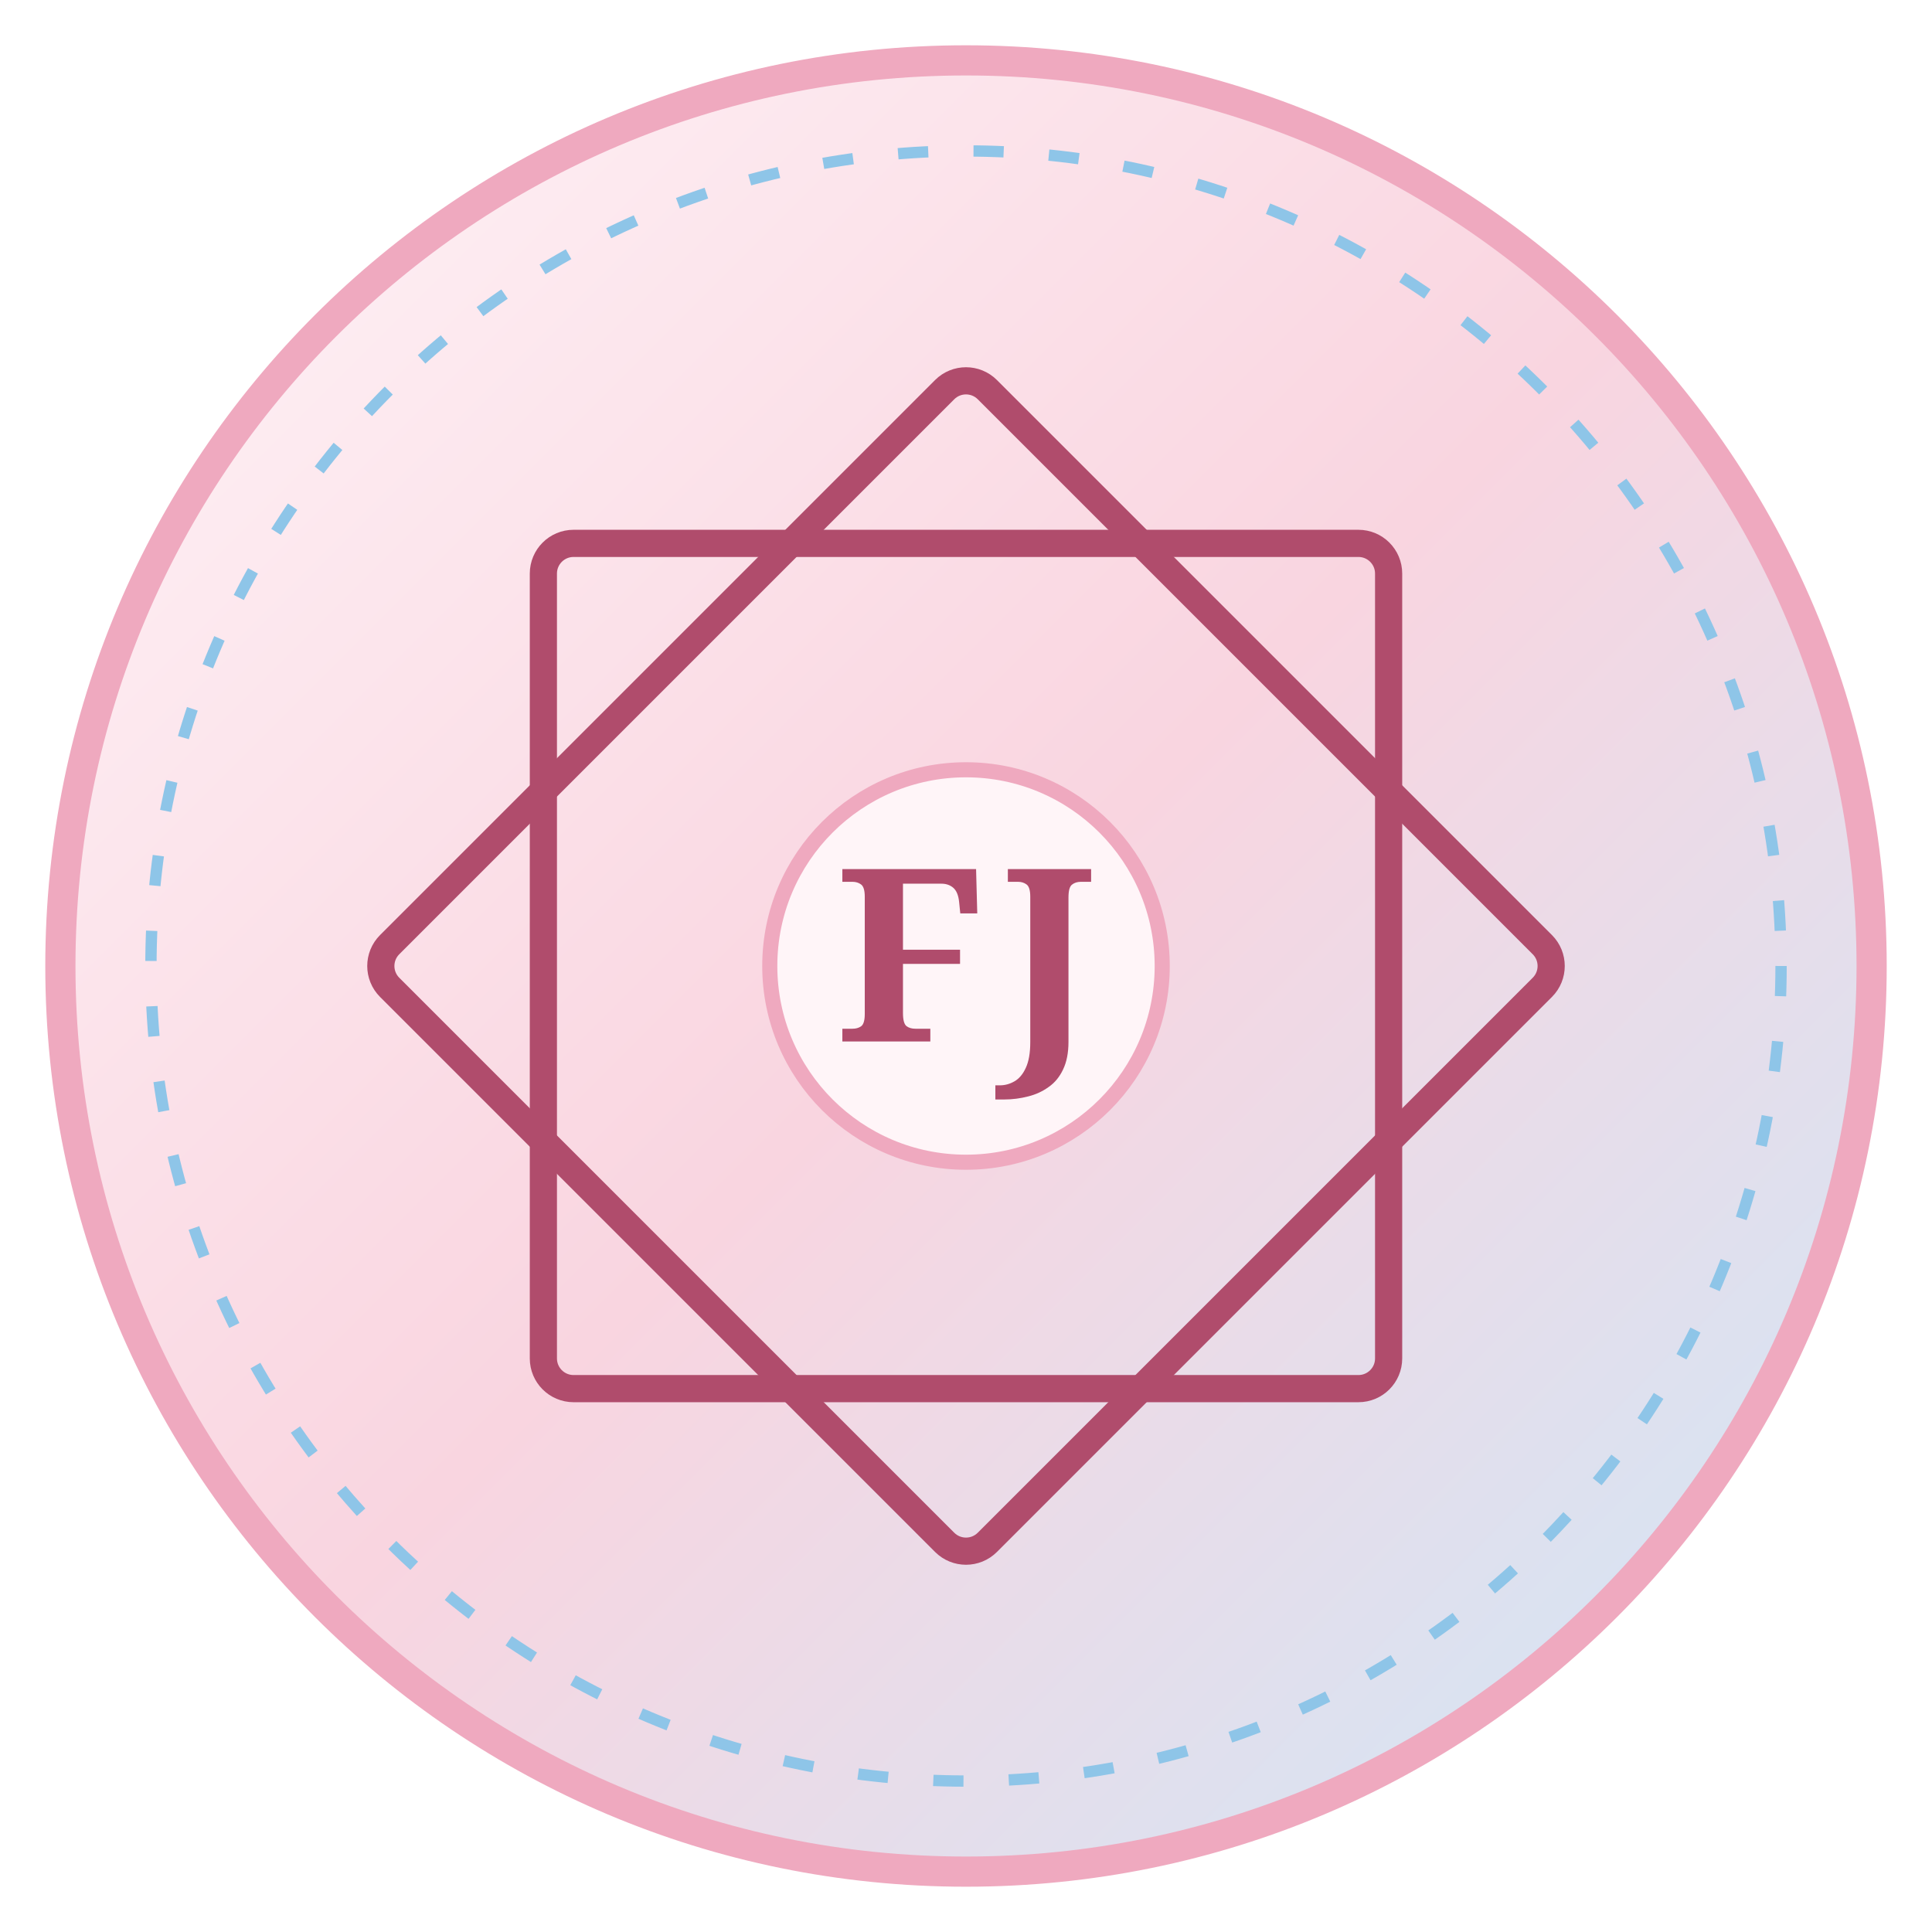
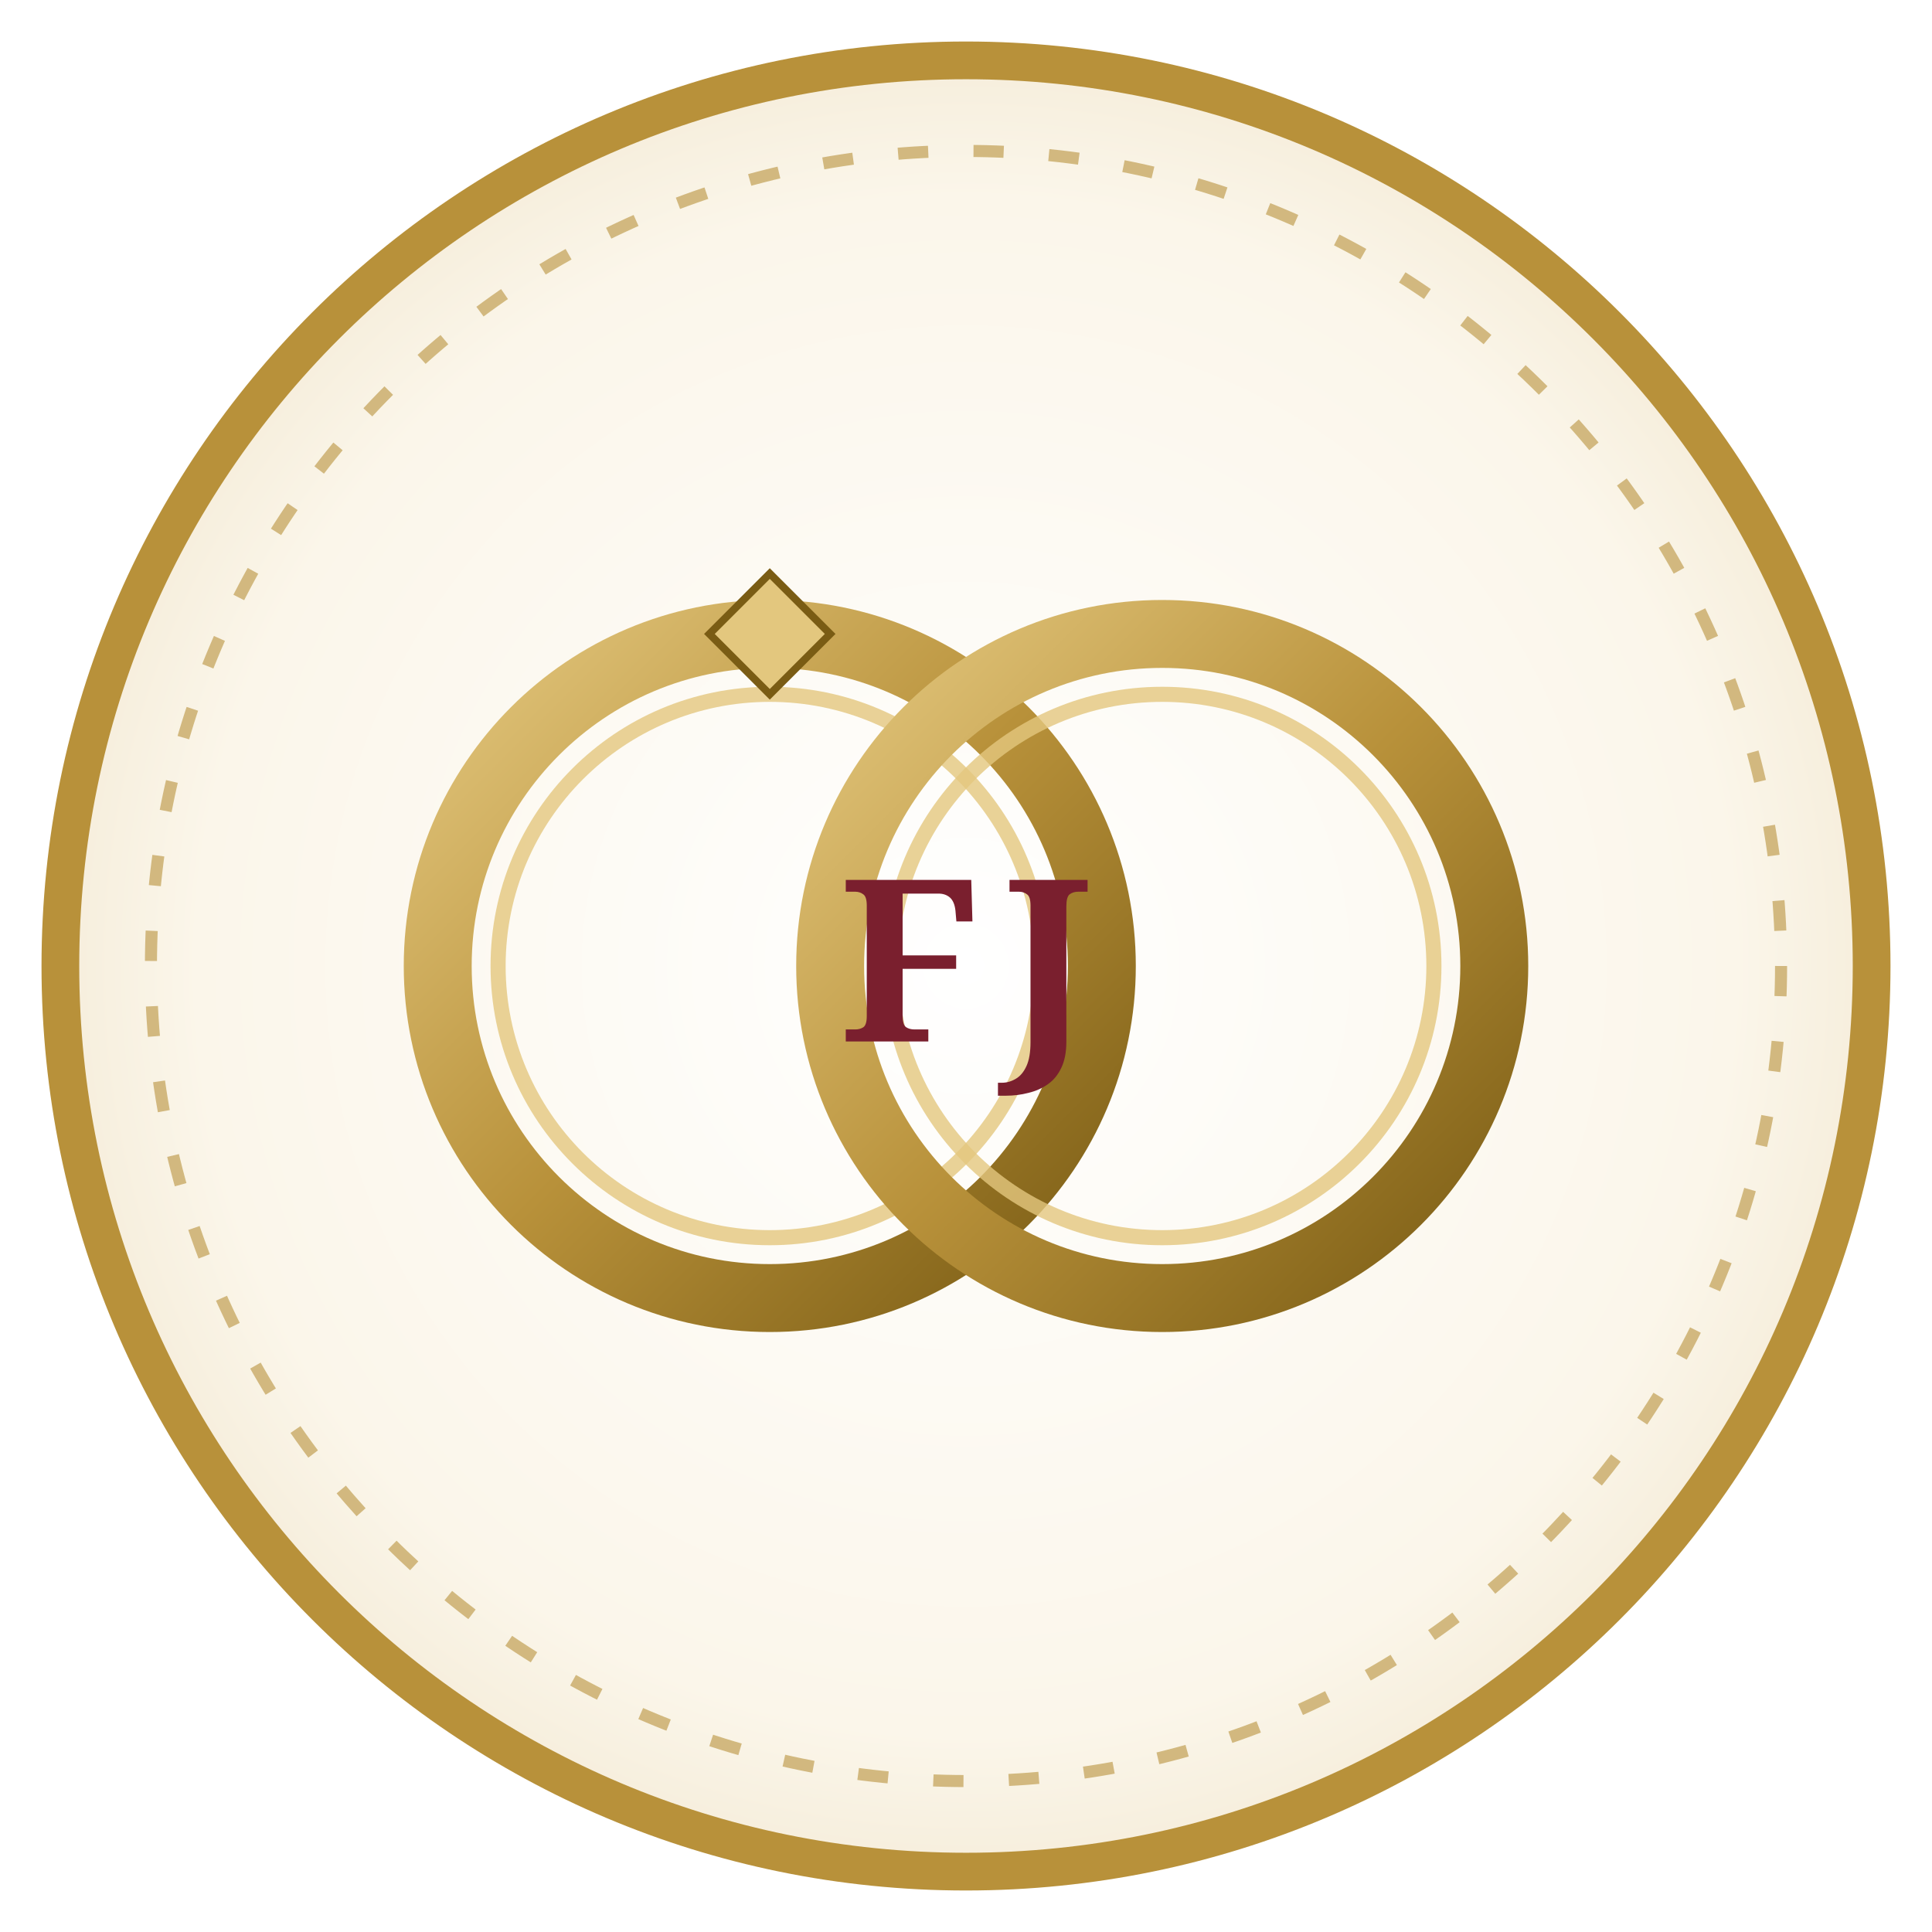
<svg xmlns="http://www.w3.org/2000/svg" viewBox="0 0 128 128" width="128" height="128">
  <defs>
-     <linearGradient id="pastelGrad" x1="0%" y1="0%" x2="100%" y2="100%">
-       <stop offset="0%" stop-color="#FFF5F8" />
-       <stop offset="50%" stop-color="#F9D5E0" />
-       <stop offset="100%" stop-color="#CDE8F8" />
+     <linearGradient id="goldGrad" x1="0%" y1="0%" x2="100%" y2="100%">
+       <stop offset="0%" stop-color="#E3C77E" />
+       <stop offset="50%" stop-color="#B8913A" />
+       <stop offset="100%" stop-color="#7A5C14" />
    </linearGradient>
+     <radialGradient id="ivoryBg" cx="50%" cy="50%" r="50%">
+       <stop offset="0%" stop-color="#FFFFFF" />
+       <stop offset="85%" stop-color="#FBF6EA" />
+       <stop offset="100%" stop-color="#F6EEDC" />
+     </radialGradient>
  </defs>
-   <circle cx="64" cy="64" r="60" fill="url(#pastelGrad)" stroke="#EFA9BF" stroke-width="2" />
-   <circle cx="64" cy="64" r="54" fill="none" stroke="#8EC5E8" stroke-width="0.75" stroke-dasharray="2 3" />
-   <g transform="translate(64,64)">
-     <rect x="-28" y="-28" width="56" height="56" fill="none" stroke="#B04C6C" stroke-width="1.8" rx="2" />
-     <rect x="-28" y="-28" width="56" height="56" fill="none" stroke="#B04C6C" stroke-width="1.8" rx="2" transform="rotate(45)" />
-     <circle cx="0" cy="0" r="13" fill="#FFF5F8" stroke="#EFA9BF" stroke-width="1" />
-     <text x="0" y="5" font-family="'Cormorant Garamond', Georgia, serif" font-size="16" font-weight="700" fill="#B04C6C" text-anchor="middle" letter-spacing="1">FJ</text>
+   <circle cx="64" cy="64" r="60" fill="url(#ivoryBg)" stroke="#B8913A" stroke-width="2.5" />
+   <circle cx="64" cy="64" r="54" fill="none" stroke="#B8913A" stroke-width="0.8" stroke-dasharray="2 3" opacity="0.6" />
+   <g transform="translate(64, 64)">
+     <ellipse cx="-13" cy="0" rx="22" ry="22" fill="none" stroke="url(#goldGrad)" stroke-width="4.5" />
+     <ellipse cx="-13" cy="0" rx="18" ry="18" fill="none" stroke="#E3C77E" stroke-width="1" opacity="0.8" />
+     <ellipse cx="13" cy="0" rx="22" ry="22" fill="none" stroke="url(#goldGrad)" stroke-width="4.5" />
+     <ellipse cx="13" cy="0" rx="18" ry="18" fill="none" stroke="#E3C77E" stroke-width="1" opacity="0.8" />
+     <polygon points="-13,-26 -9,-22 -13,-18 -17,-22" fill="#E3C77E" stroke="#7A5C14" stroke-width="0.5" />
+     <text x="0" y="5" font-family="'Cormorant Garamond', Georgia, serif" font-size="15" font-weight="700" fill="#7A1F2E" text-anchor="middle" letter-spacing="1.5">FJ</text>
  </g>
</svg>
